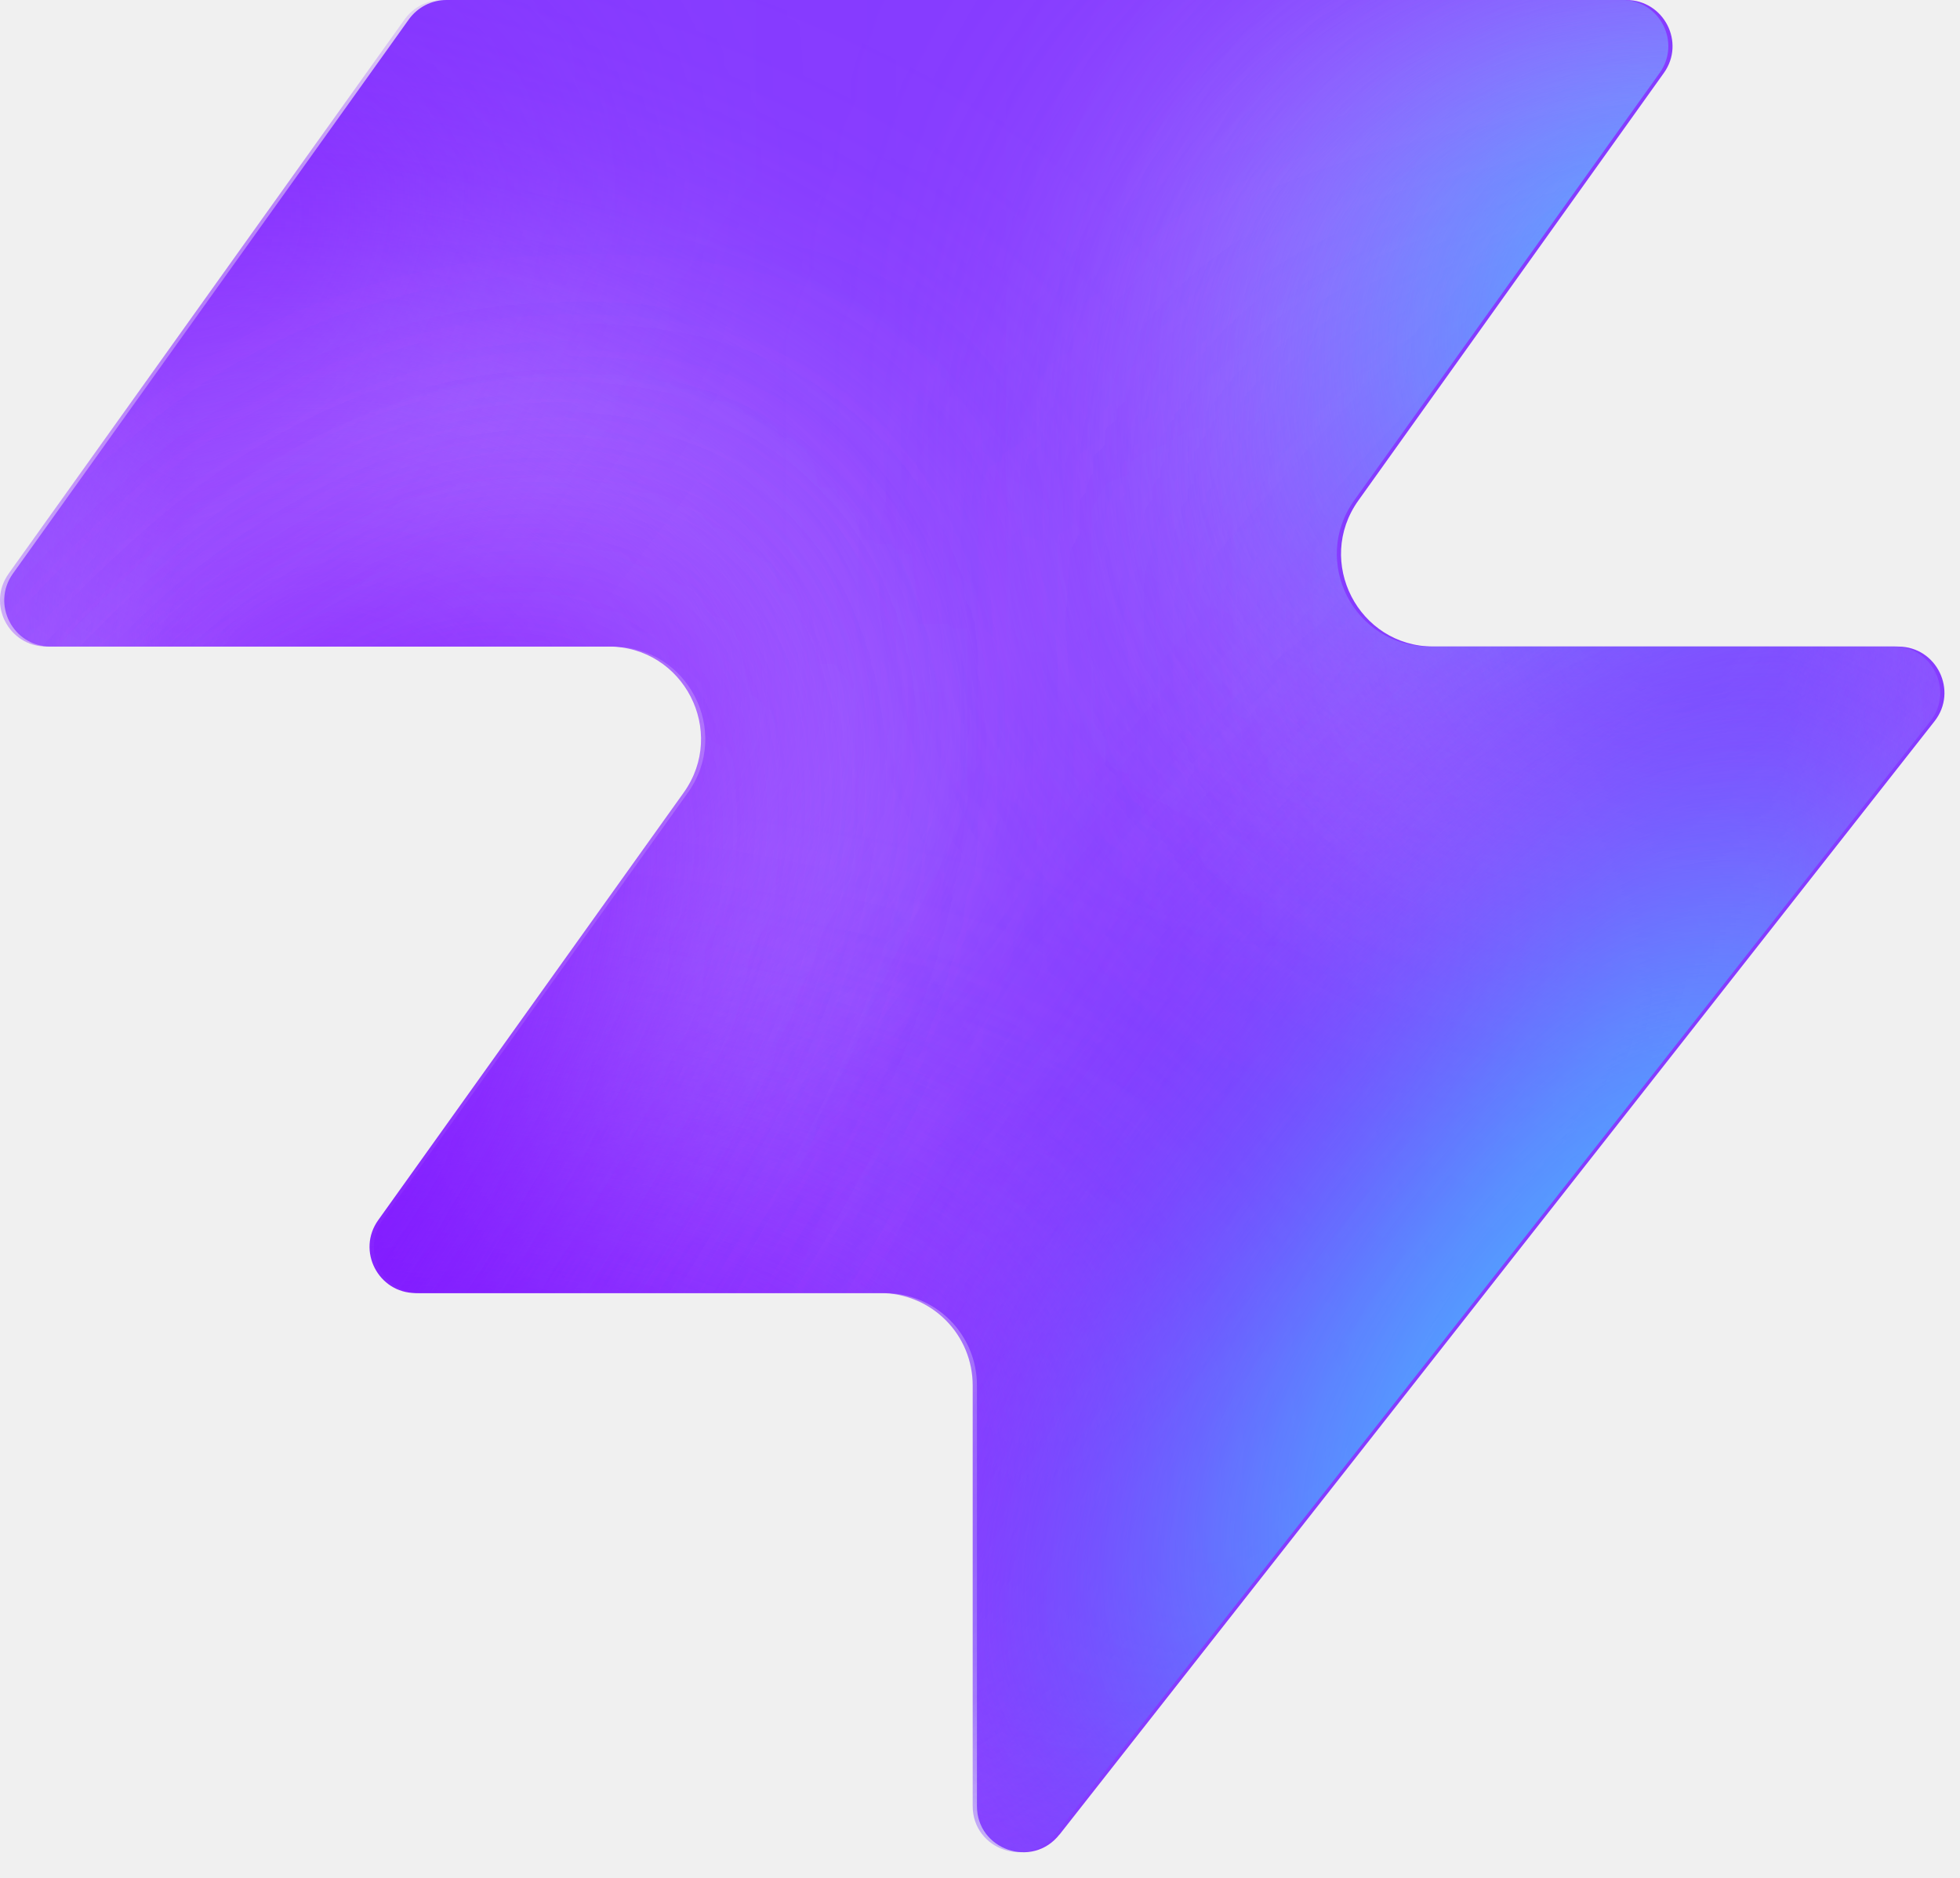
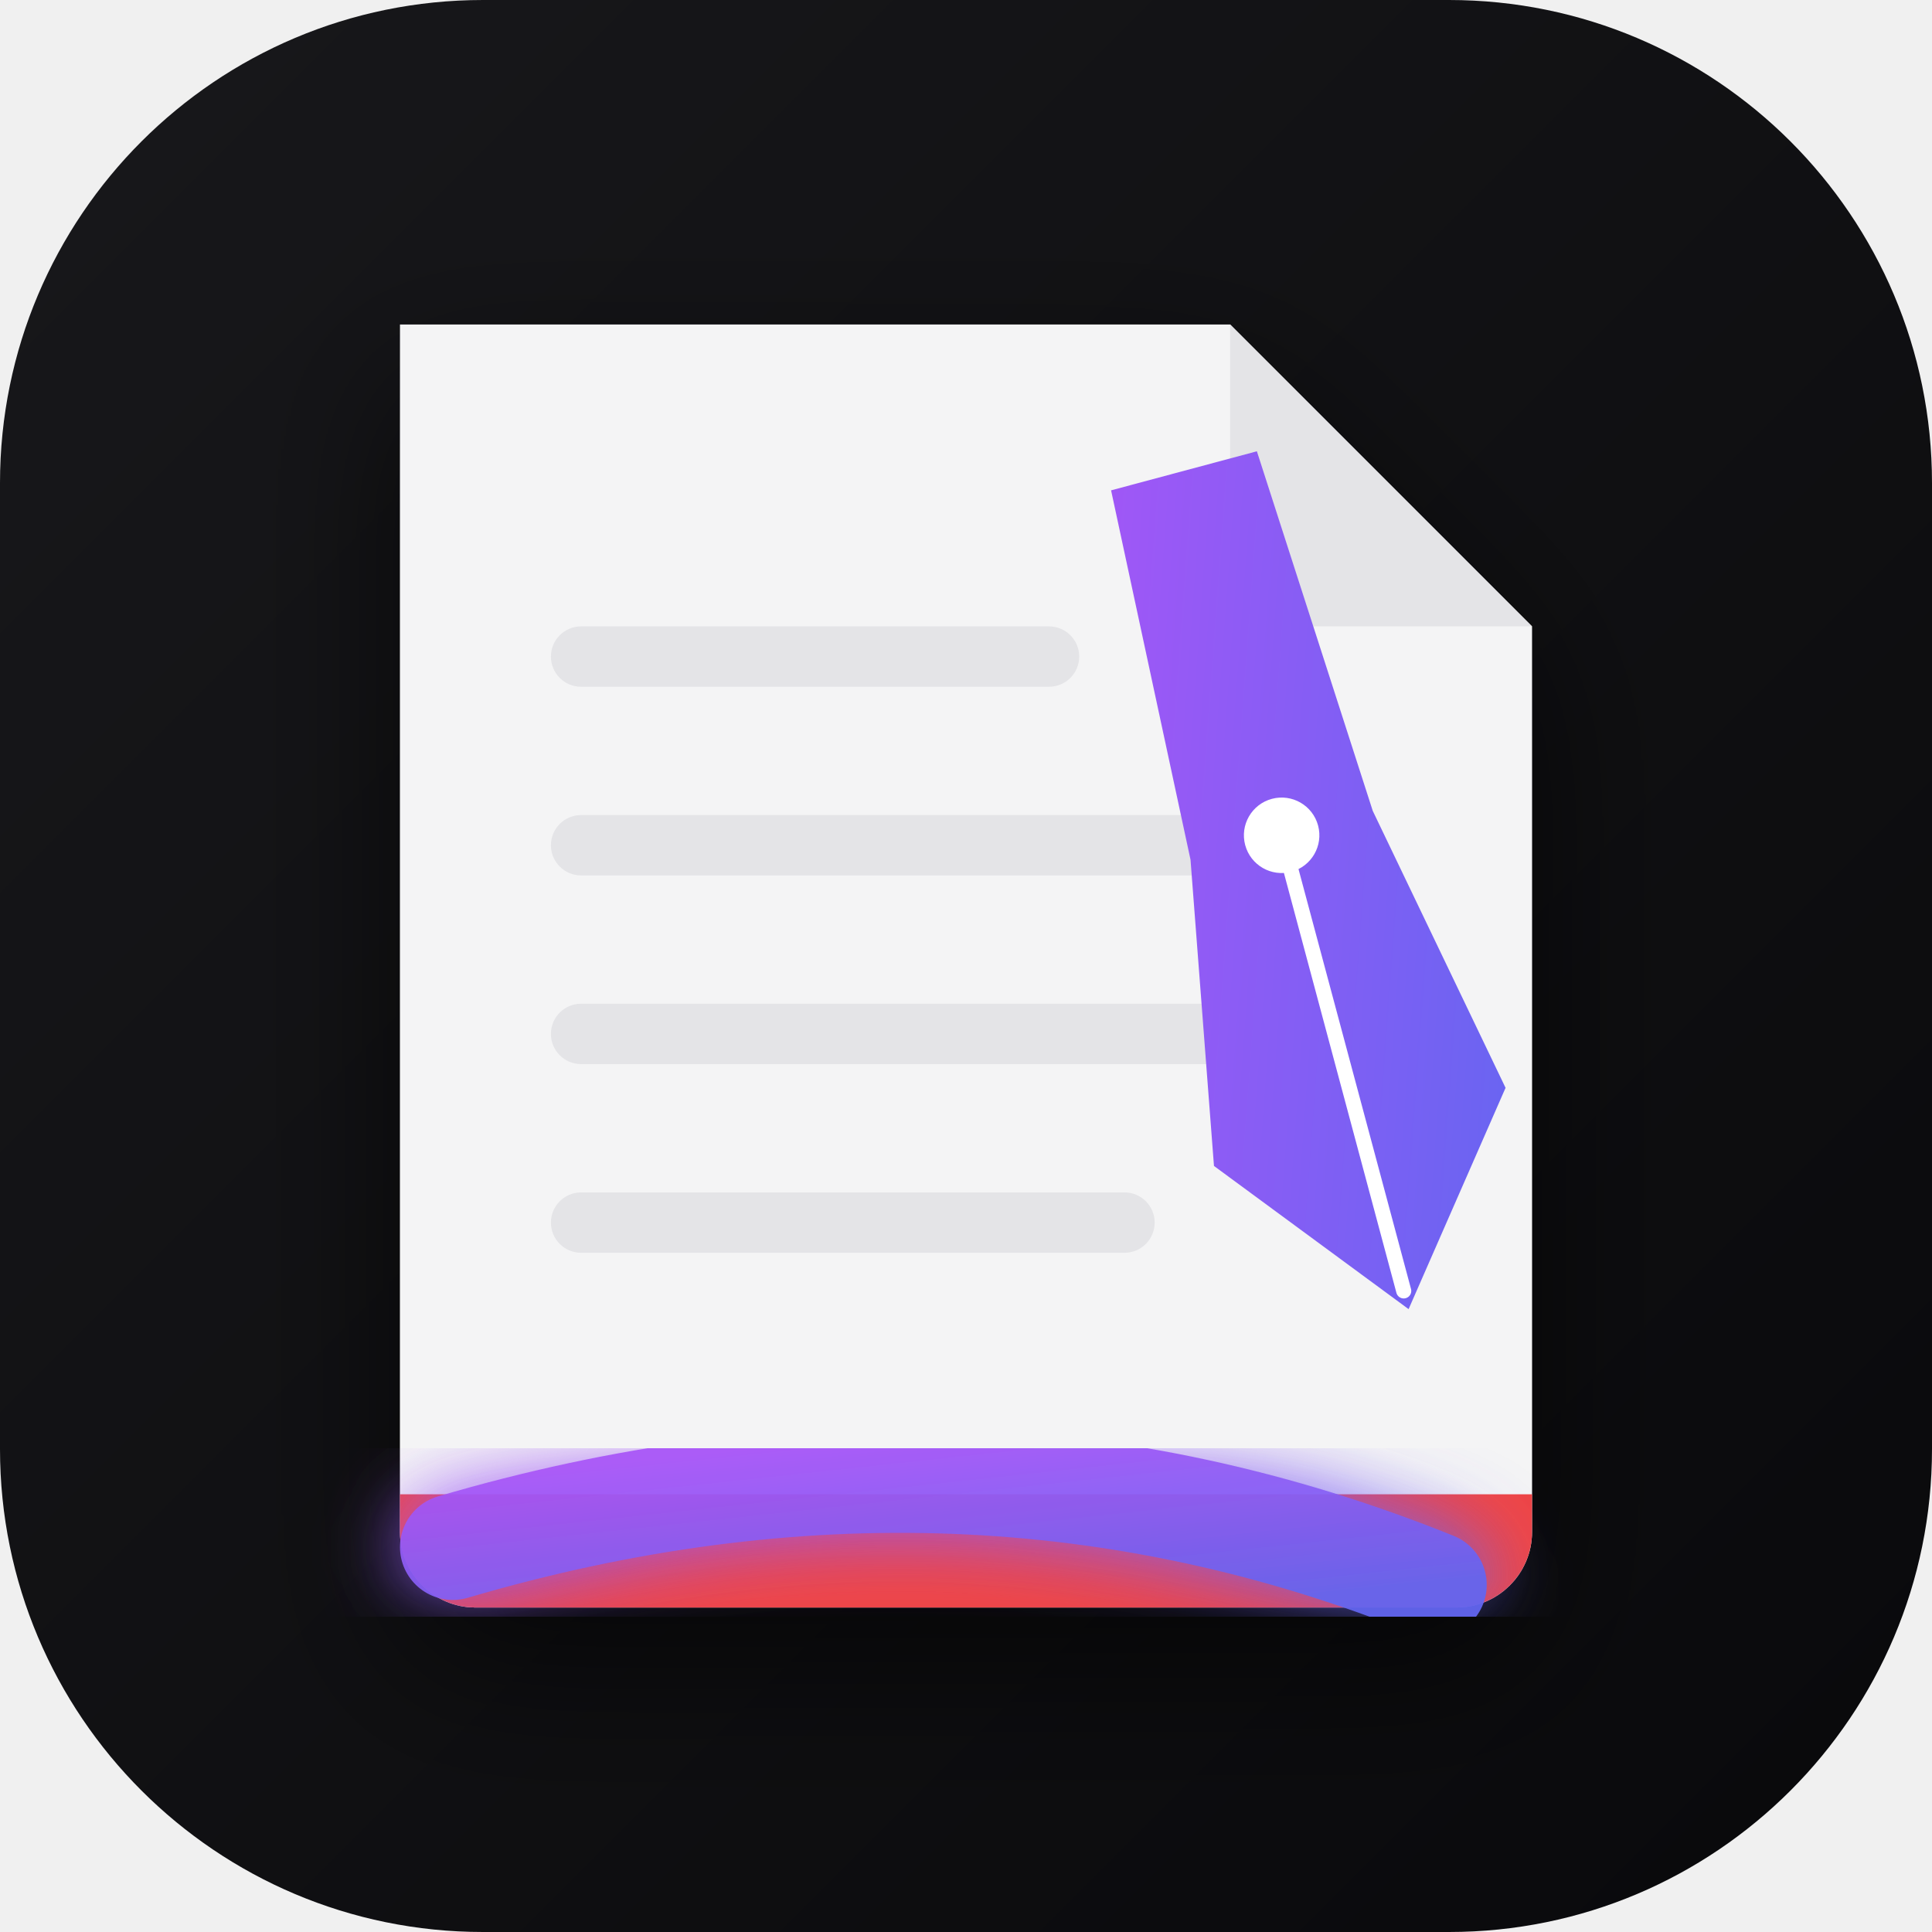
- <svg xmlns="http://www.w3.org/2000/svg" width="48" height="46" fill="none" viewBox="0 0 48 46">
-   <path fill="#863bff" d="M25.946 44.938c-.664.845-2.021.375-2.021-.698V33.937a2.26 2.26 0 0 0-2.262-2.262H10.287c-.92 0-1.456-1.04-.92-1.788l7.48-10.471c1.07-1.497 0-3.578-1.842-3.578H1.237c-.92 0-1.456-1.04-.92-1.788L10.013.474c.214-.297.556-.474.92-.474h28.894c.92 0 1.456 1.04.92 1.788l-7.48 10.471c-1.07 1.498 0 3.579 1.842 3.579h11.377c.943 0 1.473 1.088.89 1.83L25.947 44.94z" style="fill:#863bff;fill:color(display-p3 .525 .23 1);fill-opacity:1" />
-   <mask id="a" width="48" height="46" x="0" y="0" maskUnits="userSpaceOnUse" style="mask-type:alpha">
-     <path fill="#000" d="M25.842 44.938c-.664.844-2.021.375-2.021-.698V33.937a2.26 2.26 0 0 0-2.262-2.262H10.183c-.92 0-1.456-1.04-.92-1.788l7.48-10.471c1.07-1.498 0-3.579-1.842-3.579H1.133c-.92 0-1.456-1.04-.92-1.787L9.91.473c.214-.297.556-.474.92-.474h28.894c.92 0 1.456 1.04.92 1.788l-7.48 10.471c-1.07 1.498 0 3.578 1.842 3.578h11.377c.943 0 1.473 1.088.89 1.832L25.843 44.94z" style="fill:#000;fill-opacity:1" />
-   </mask>
-   <g mask="url(#a)">
-     <g filter="url(#b)">
-       <ellipse cx="5.508" cy="14.704" fill="#ede6ff" rx="5.508" ry="14.704" style="fill:#ede6ff;fill:color(display-p3 .927 .903 1);fill-opacity:1" transform="matrix(.00324 1 1 -.00324 -4.47 31.516)" />
-     </g>
-     <g filter="url(#c)">
-       <ellipse cx="10.399" cy="29.851" fill="#ede6ff" rx="10.399" ry="29.851" style="fill:#ede6ff;fill:color(display-p3 .927 .903 1);fill-opacity:1" transform="matrix(.00324 1 1 -.00324 -39.328 7.883)" />
-     </g>
-     <g filter="url(#d)">
-       <ellipse cx="5.508" cy="30.487" fill="#7e14ff" rx="5.508" ry="30.487" style="fill:#7e14ff;fill:color(display-p3 .492 .077 1);fill-opacity:1" transform="rotate(89.814 -25.913 -14.639)scale(1 -1)" />
-     </g>
-     <g filter="url(#e)">
-       <ellipse cx="5.508" cy="30.599" fill="#7e14ff" rx="5.508" ry="30.599" style="fill:#7e14ff;fill:color(display-p3 .492 .077 1);fill-opacity:1" transform="rotate(89.814 -32.644 -3.334)scale(1 -1)" />
-     </g>
-     <g filter="url(#f)">
-       <ellipse cx="5.508" cy="30.599" fill="#7e14ff" rx="5.508" ry="30.599" style="fill:#7e14ff;fill:color(display-p3 .492 .077 1);fill-opacity:1" transform="matrix(.00324 1 1 -.00324 -34.34 30.47)" />
-     </g>
-     <g filter="url(#g)">
-       <ellipse cx="14.072" cy="22.078" fill="#ede6ff" rx="14.072" ry="22.078" style="fill:#ede6ff;fill:color(display-p3 .927 .903 1);fill-opacity:1" transform="rotate(93.35 24.506 48.493)scale(-1 1)" />
-     </g>
-     <g filter="url(#h)">
-       <ellipse cx="3.47" cy="21.501" fill="#7e14ff" rx="3.47" ry="21.501" style="fill:#7e14ff;fill:color(display-p3 .492 .077 1);fill-opacity:1" transform="rotate(89.009 28.708 47.59)scale(-1 1)" />
-     </g>
-     <g filter="url(#i)">
-       <ellipse cx="3.47" cy="21.501" fill="#7e14ff" rx="3.47" ry="21.501" style="fill:#7e14ff;fill:color(display-p3 .492 .077 1);fill-opacity:1" transform="rotate(89.009 28.708 47.59)scale(-1 1)" />
-     </g>
-     <g filter="url(#j)">
-       <ellipse cx=".387" cy="8.972" fill="#7e14ff" rx="4.407" ry="29.108" style="fill:#7e14ff;fill:color(display-p3 .492 .077 1);fill-opacity:1" transform="rotate(39.51 .387 8.972)" />
-     </g>
-     <g filter="url(#k)">
-       <ellipse cx="47.523" cy="-6.092" fill="#7e14ff" rx="4.407" ry="29.108" style="fill:#7e14ff;fill:color(display-p3 .492 .077 1);fill-opacity:1" transform="rotate(37.892 47.523 -6.092)" />
-     </g>
-     <g filter="url(#l)">
-       <ellipse cx="41.412" cy="6.333" fill="#47bfff" rx="5.971" ry="9.665" style="fill:#47bfff;fill:color(display-p3 .28 .748 1);fill-opacity:1" transform="rotate(37.892 41.412 6.333)" />
-     </g>
-     <g filter="url(#m)">
-       <ellipse cx="-1.879" cy="38.332" fill="#7e14ff" rx="4.407" ry="29.108" style="fill:#7e14ff;fill:color(display-p3 .492 .077 1);fill-opacity:1" transform="rotate(37.892 -1.88 38.332)" />
-     </g>
-     <g filter="url(#n)">
-       <ellipse cx="-1.879" cy="38.332" fill="#7e14ff" rx="4.407" ry="29.108" style="fill:#7e14ff;fill:color(display-p3 .492 .077 1);fill-opacity:1" transform="rotate(37.892 -1.88 38.332)" />
-     </g>
-     <g filter="url(#o)">
-       <ellipse cx="35.651" cy="29.907" fill="#7e14ff" rx="4.407" ry="29.108" style="fill:#7e14ff;fill:color(display-p3 .492 .077 1);fill-opacity:1" transform="rotate(37.892 35.651 29.907)" />
-     </g>
-     <g filter="url(#p)">
-       <ellipse cx="38.418" cy="32.4" fill="#47bfff" rx="5.971" ry="15.297" style="fill:#47bfff;fill:color(display-p3 .28 .748 1);fill-opacity:1" transform="rotate(37.892 38.418 32.4)" />
-     </g>
-   </g>
+ <svg xmlns="http://www.w3.org/2000/svg" viewBox="0 0 512 512" width="100%" height="100%">
  <defs>
-     <filter id="b" width="60.045" height="41.654" x="-19.77" y="16.149" color-interpolation-filters="sRGB" filterUnits="userSpaceOnUse">
-       <feFlood flood-opacity="0" result="BackgroundImageFix" />
-       <feBlend in="SourceGraphic" in2="BackgroundImageFix" result="shape" />
-       <feGaussianBlur result="effect1_foregroundBlur_2002_17158" stdDeviation="7.659" />
+     <linearGradient id="bgGrad" x1="0%" y1="0%" x2="100%" y2="100%">
+       <stop offset="0%" stop-color="#18181b" />
+       <stop offset="100%" stop-color="#09090b" />
+     </linearGradient>
+     <linearGradient id="inkGrad" x1="0%" y1="0%" x2="100%" y2="100%">
+       <stop offset="0%" stop-color="#a855f7" />
+       <stop offset="100%" stop-color="#6366f1" />
+     </linearGradient>
+     <filter id="shadow" x="-20%" y="-20%" width="140%" height="140%">
+       <feDropShadow dx="0" dy="16" stdDeviation="20" flood-color="#000000" flood-opacity="0.6" />
    </filter>
-     <filter id="c" width="90.34" height="51.437" x="-54.613" y="-7.533" color-interpolation-filters="sRGB" filterUnits="userSpaceOnUse">
-       <feFlood flood-opacity="0" result="BackgroundImageFix" />
-       <feBlend in="SourceGraphic" in2="BackgroundImageFix" result="shape" />
-       <feGaussianBlur result="effect1_foregroundBlur_2002_17158" stdDeviation="7.659" />
-     </filter>
-     <filter id="d" width="79.355" height="29.4" x="-49.64" y="2.03" color-interpolation-filters="sRGB" filterUnits="userSpaceOnUse">
-       <feFlood flood-opacity="0" result="BackgroundImageFix" />
-       <feBlend in="SourceGraphic" in2="BackgroundImageFix" result="shape" />
-       <feGaussianBlur result="effect1_foregroundBlur_2002_17158" stdDeviation="4.596" />
-     </filter>
-     <filter id="e" width="79.579" height="29.4" x="-45.045" y="20.029" color-interpolation-filters="sRGB" filterUnits="userSpaceOnUse">
-       <feFlood flood-opacity="0" result="BackgroundImageFix" />
-       <feBlend in="SourceGraphic" in2="BackgroundImageFix" result="shape" />
-       <feGaussianBlur result="effect1_foregroundBlur_2002_17158" stdDeviation="4.596" />
-     </filter>
-     <filter id="f" width="79.579" height="29.4" x="-43.513" y="21.178" color-interpolation-filters="sRGB" filterUnits="userSpaceOnUse">
-       <feFlood flood-opacity="0" result="BackgroundImageFix" />
-       <feBlend in="SourceGraphic" in2="BackgroundImageFix" result="shape" />
-       <feGaussianBlur result="effect1_foregroundBlur_2002_17158" stdDeviation="4.596" />
-     </filter>
-     <filter id="g" width="74.749" height="58.852" x="15.756" y="-17.901" color-interpolation-filters="sRGB" filterUnits="userSpaceOnUse">
-       <feFlood flood-opacity="0" result="BackgroundImageFix" />
-       <feBlend in="SourceGraphic" in2="BackgroundImageFix" result="shape" />
-       <feGaussianBlur result="effect1_foregroundBlur_2002_17158" stdDeviation="7.659" />
-     </filter>
-     <filter id="h" width="61.377" height="25.362" x="23.548" y="2.284" color-interpolation-filters="sRGB" filterUnits="userSpaceOnUse">
-       <feFlood flood-opacity="0" result="BackgroundImageFix" />
-       <feBlend in="SourceGraphic" in2="BackgroundImageFix" result="shape" />
-       <feGaussianBlur result="effect1_foregroundBlur_2002_17158" stdDeviation="4.596" />
-     </filter>
-     <filter id="i" width="61.377" height="25.362" x="23.548" y="2.284" color-interpolation-filters="sRGB" filterUnits="userSpaceOnUse">
-       <feFlood flood-opacity="0" result="BackgroundImageFix" />
-       <feBlend in="SourceGraphic" in2="BackgroundImageFix" result="shape" />
-       <feGaussianBlur result="effect1_foregroundBlur_2002_17158" stdDeviation="4.596" />
-     </filter>
-     <filter id="j" width="56.045" height="63.649" x="-27.636" y="-22.853" color-interpolation-filters="sRGB" filterUnits="userSpaceOnUse">
-       <feFlood flood-opacity="0" result="BackgroundImageFix" />
-       <feBlend in="SourceGraphic" in2="BackgroundImageFix" result="shape" />
-       <feGaussianBlur result="effect1_foregroundBlur_2002_17158" stdDeviation="4.596" />
-     </filter>
-     <filter id="k" width="54.814" height="64.646" x="20.116" y="-38.415" color-interpolation-filters="sRGB" filterUnits="userSpaceOnUse">
-       <feFlood flood-opacity="0" result="BackgroundImageFix" />
-       <feBlend in="SourceGraphic" in2="BackgroundImageFix" result="shape" />
-       <feGaussianBlur result="effect1_foregroundBlur_2002_17158" stdDeviation="4.596" />
-     </filter>
-     <filter id="l" width="33.541" height="35.313" x="24.641" y="-11.323" color-interpolation-filters="sRGB" filterUnits="userSpaceOnUse">
-       <feFlood flood-opacity="0" result="BackgroundImageFix" />
-       <feBlend in="SourceGraphic" in2="BackgroundImageFix" result="shape" />
-       <feGaussianBlur result="effect1_foregroundBlur_2002_17158" stdDeviation="4.596" />
-     </filter>
-     <filter id="m" width="54.814" height="64.646" x="-29.286" y="6.009" color-interpolation-filters="sRGB" filterUnits="userSpaceOnUse">
-       <feFlood flood-opacity="0" result="BackgroundImageFix" />
-       <feBlend in="SourceGraphic" in2="BackgroundImageFix" result="shape" />
-       <feGaussianBlur result="effect1_foregroundBlur_2002_17158" stdDeviation="4.596" />
-     </filter>
-     <filter id="n" width="54.814" height="64.646" x="-29.286" y="6.009" color-interpolation-filters="sRGB" filterUnits="userSpaceOnUse">
-       <feFlood flood-opacity="0" result="BackgroundImageFix" />
-       <feBlend in="SourceGraphic" in2="BackgroundImageFix" result="shape" />
-       <feGaussianBlur result="effect1_foregroundBlur_2002_17158" stdDeviation="4.596" />
-     </filter>
-     <filter id="o" width="54.814" height="64.646" x="8.244" y="-2.416" color-interpolation-filters="sRGB" filterUnits="userSpaceOnUse">
-       <feFlood flood-opacity="0" result="BackgroundImageFix" />
-       <feBlend in="SourceGraphic" in2="BackgroundImageFix" result="shape" />
-       <feGaussianBlur result="effect1_foregroundBlur_2002_17158" stdDeviation="4.596" />
-     </filter>
-     <filter id="p" width="39.409" height="43.623" x="18.713" y="10.588" color-interpolation-filters="sRGB" filterUnits="userSpaceOnUse">
-       <feFlood flood-opacity="0" result="BackgroundImageFix" />
-       <feBlend in="SourceGraphic" in2="BackgroundImageFix" result="shape" />
-       <feGaussianBlur result="effect1_foregroundBlur_2002_17158" stdDeviation="4.596" />
+     <filter id="glow" x="-30%" y="-30%" width="160%" height="160%">
+       <feGaussianBlur stdDeviation="10" result="blur" />
+       <feComposite in="SourceGraphic" in2="blur" operator="over" />
    </filter>
  </defs>
+   <rect width="512" height="512" rx="128" fill="url(#bgGrad)" />
+   <g filter="url(#shadow)" transform="translate(106, 86)">
+     <path d="M 0 0 L 220 0 L 300 80 L 300 320 C 300 331 291 340 280 340 L 20 340 C 9 340 0 331 0 320 Z" fill="#f4f4f5" />
+     <path d="M 220 0 L 220 60 C 220 71 229 80 240 80 L 300 80 Z" fill="#e4e4e7" />
+     <rect x="40" y="80" width="140" height="16" rx="8" fill="#e4e4e7" />
+     <rect x="40" y="130" width="220" height="16" rx="8" fill="#e4e4e7" />
+     <rect x="40" y="180" width="220" height="16" rx="8" fill="#e4e4e7" />
+     <rect x="40" y="230" width="160" height="16" rx="8" fill="#e4e4e7" />
+     <path d="M 0 310 L 300 310 L 300 320 C 300 331 291 340 280 340 L 20 340 C 9 340 0 331 0 320 Z" fill="#ef4444" />
+   </g>
+   <path d="M 120 410 Q 256 370 380 420" fill="none" stroke="url(#inkGrad)" stroke-width="28" stroke-linecap="round" filter="url(#glow)" opacity="0.95" />
+   <g transform="translate(350, 260) rotate(-15)">
+     <path d="M -20 -140 L 20 -140 L 25 -40 L 40 40 L 0 90 L -40 40 L -25 -40 Z" fill="url(#inkGrad)" />
+     <line x1="0" y1="-40" x2="0" y2="85" stroke="#ffffff" stroke-width="4" stroke-linecap="round" />
+     <circle cx="0" cy="-40" r="10" fill="#ffffff" />
+   </g>
</svg>
